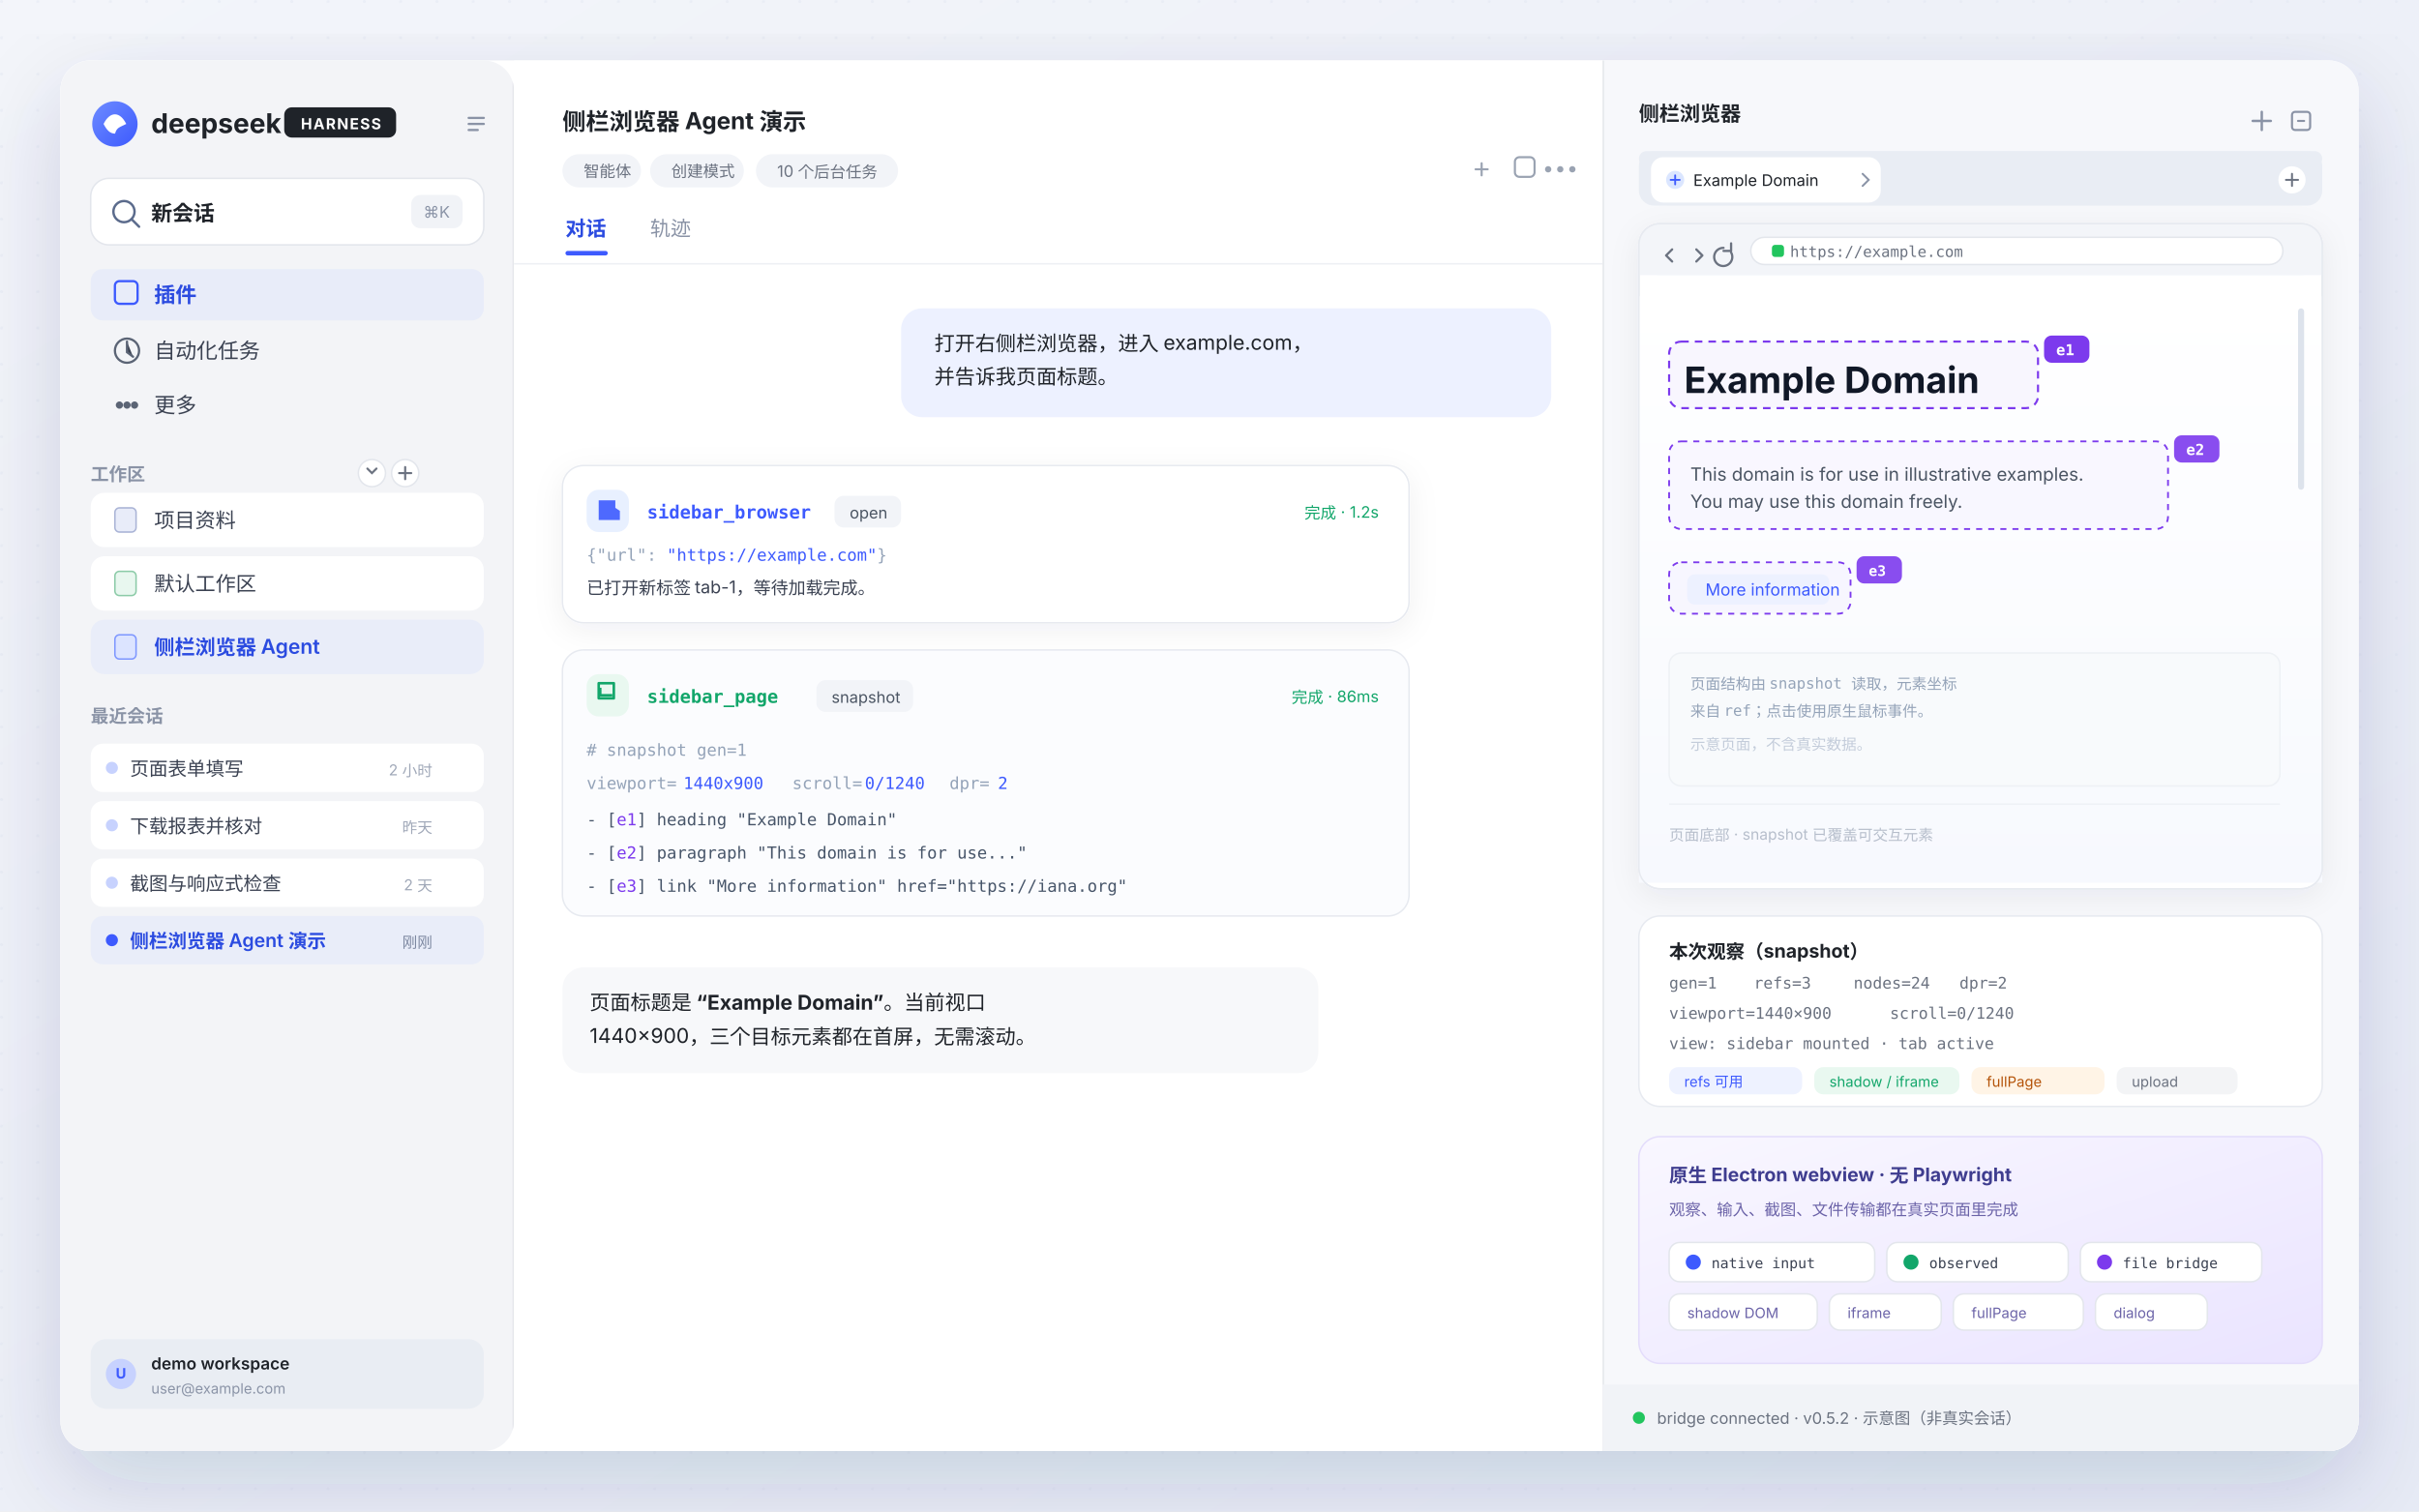
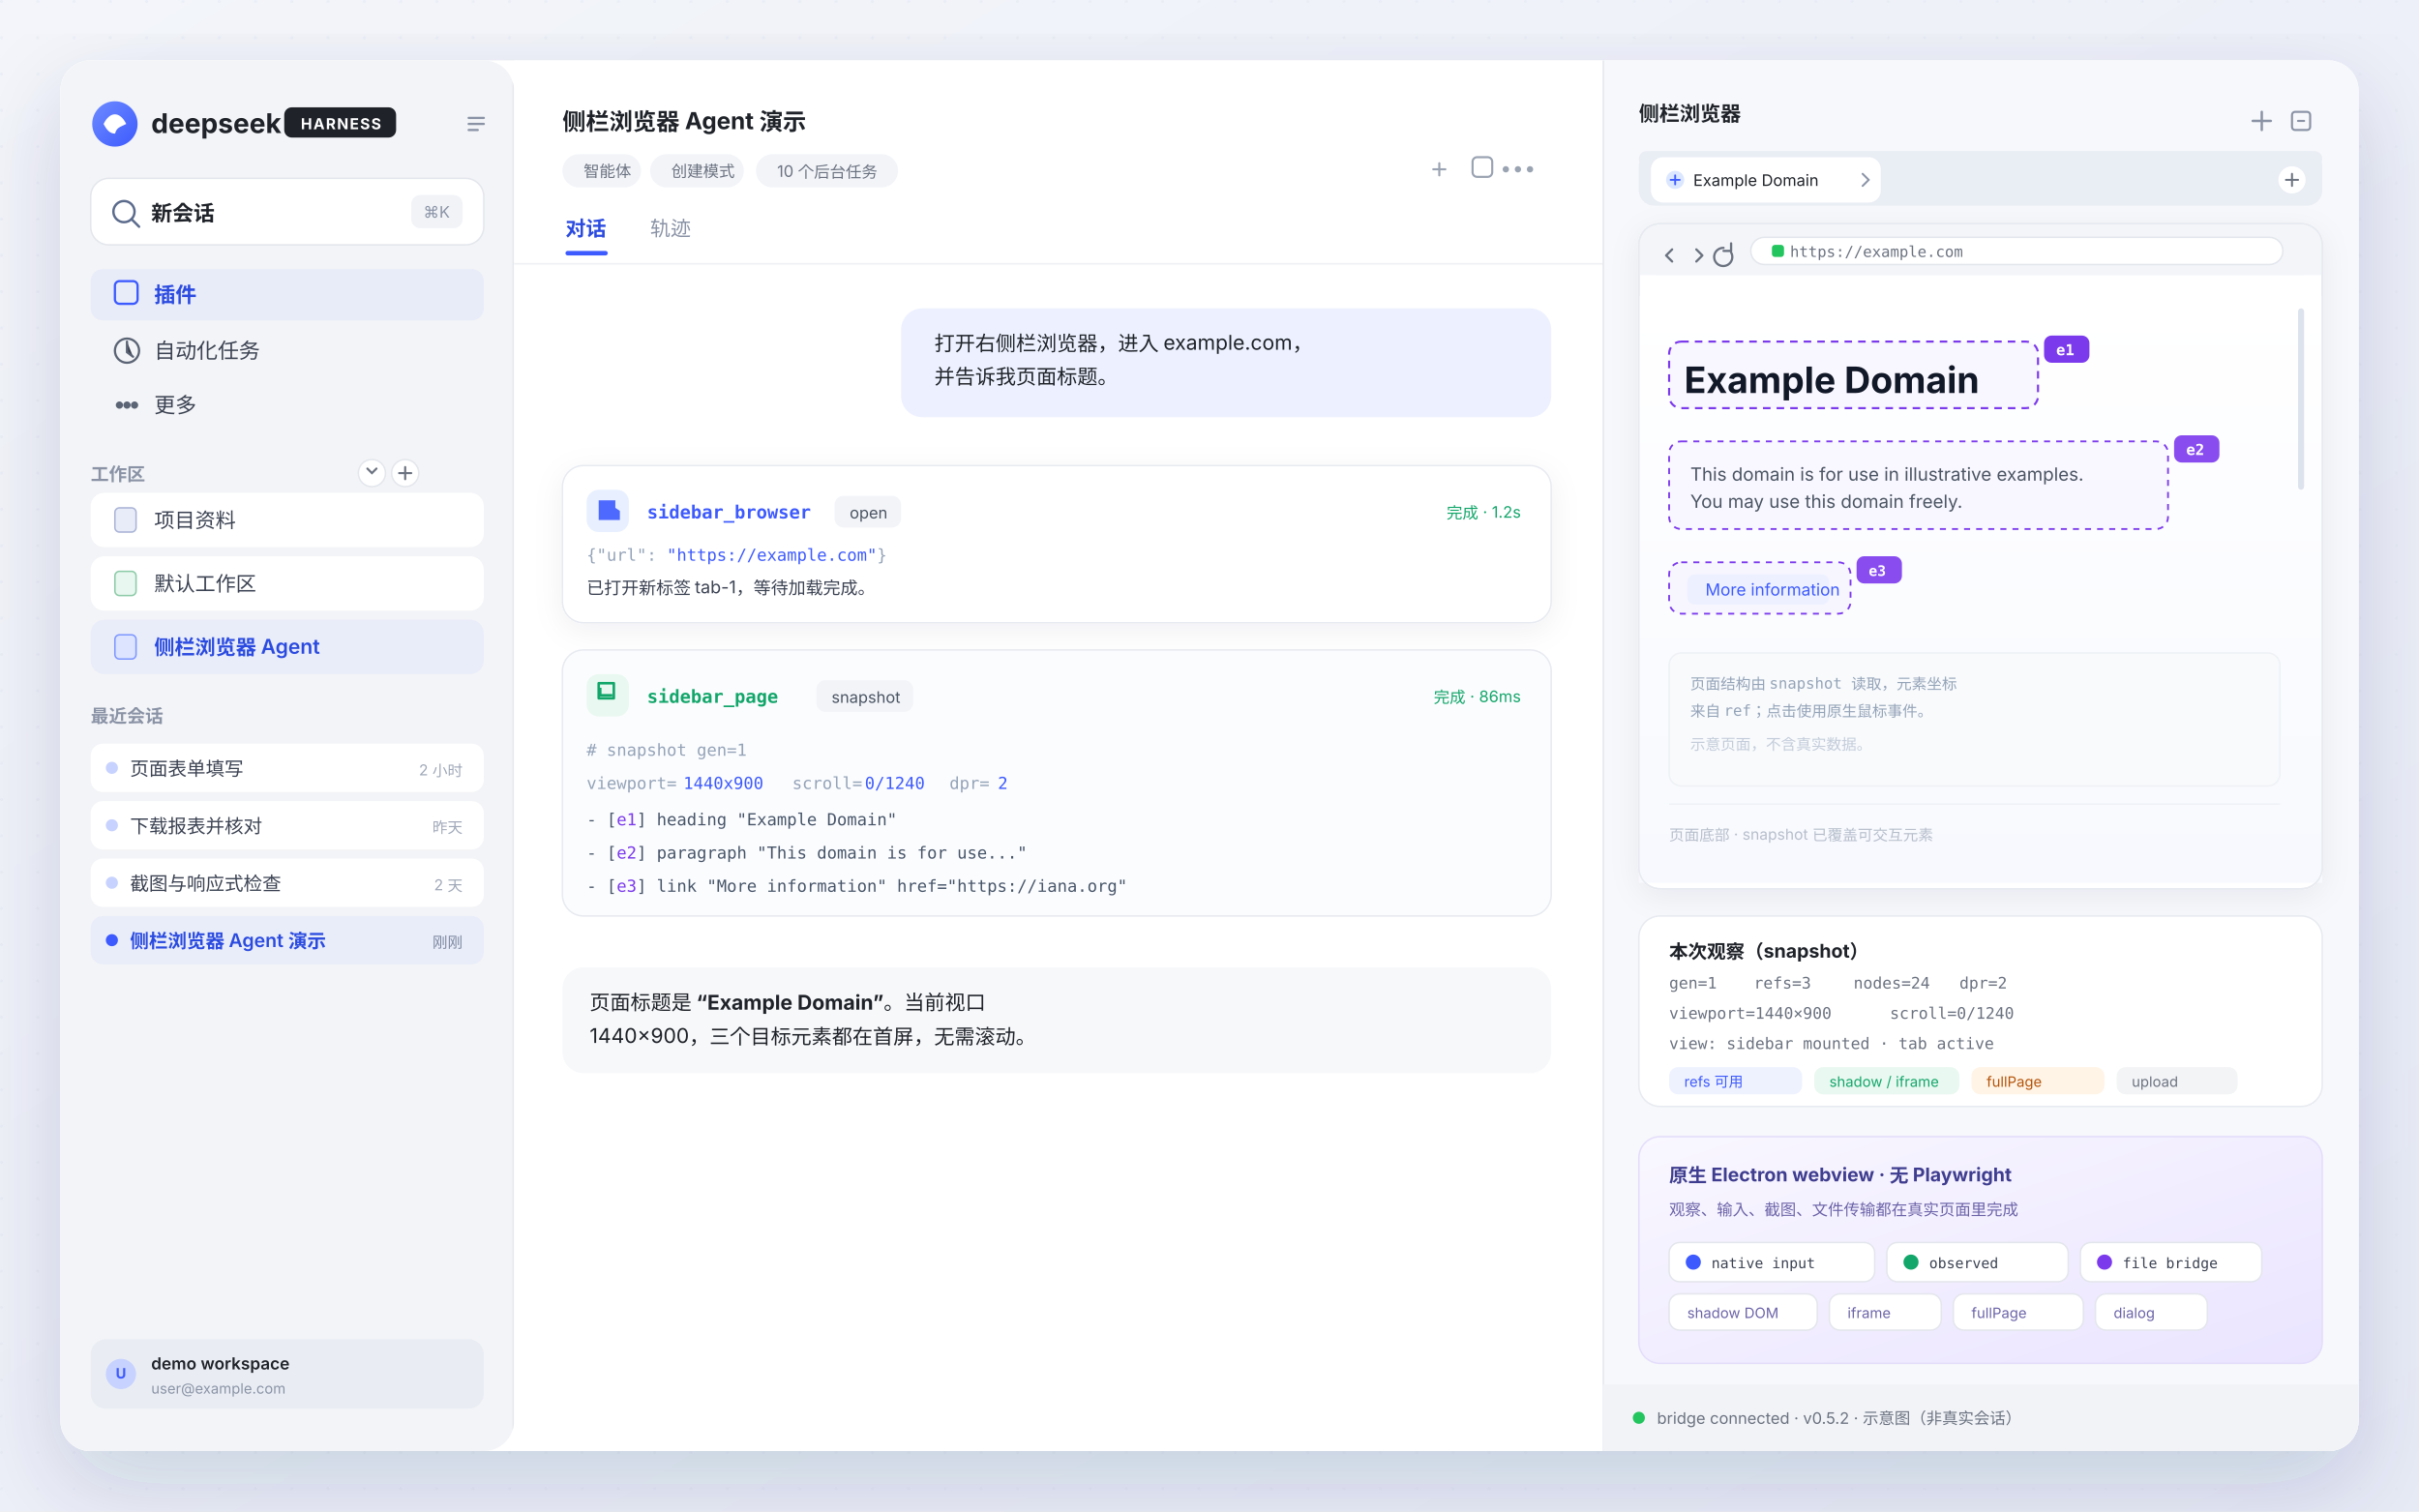
<svg xmlns="http://www.w3.org/2000/svg" width="1600" height="1000" viewBox="0 0 1600 1000" fill="none">
  <defs>
    <linearGradient id="bg" x1="0" y1="0" x2="1" y2="1">
      <stop stop-color="#F3F5FA" />
      <stop offset="1" stop-color="#E7EBF6" />
    </linearGradient>
    <linearGradient id="brand" x1="0" y1="0" x2="1" y2="1">
      <stop stop-color="#6D8BFF" />
      <stop offset="1" stop-color="#3D5AFE" />
    </linearGradient>
    <linearGradient id="hero" x1="0" y1="0" x2="1" y2="1">
      <stop stop-color="#F9F7FF" />
      <stop offset="1" stop-color="#EAE4FF" />
    </linearGradient>
    <linearGradient id="pagebg" x1="0" y1="0" x2="0" y2="1">
      <stop stop-color="#FFFFFF" />
      <stop offset="1" stop-color="#F7F9FE" />
    </linearGradient>
    <filter id="win" x="-20%" y="-20%" width="140%" height="140%">
      <feDropShadow dx="0" dy="22" stdDeviation="30" flood-color="#1B2559" flood-opacity="0.16" />
    </filter>
    <filter id="card" x="-30%" y="-30%" width="160%" height="160%">
      <feDropShadow dx="0" dy="5" stdDeviation="10" flood-color="#1B2559" flood-opacity="0.06" />
    </filter>
    <clipPath id="winClip">
      <rect x="40" y="40" width="1520" height="920" rx="20" />
    </clipPath>
    <clipPath id="sideClip">
      <rect x="40" y="40" width="300" height="920" rx="20" />
    </clipPath>
    <clipPath id="browserClip">
      <rect x="1084" y="196" width="452" height="388" rx="0" />
    </clipPath>
    <pattern id="dotgrid" width="24" height="24" patternUnits="userSpaceOnUse">
      <circle cx="1" cy="1" r="1" fill="#DDE3F0" opacity="0.5" />
    </pattern>
  </defs>
  <rect width="1600" height="1000" fill="url(#bg)" />
  <rect x="0" y="0" width="1600" height="1000" fill="url(#dotgrid)" opacity="0.7" />
  <rect x="40" y="40" width="1520" height="920" rx="20" fill="#FFFFFF" filter="url(#win)" />
  <g clip-path="url(#winClip)">
    <g clip-path="url(#sideClip)">
      <rect x="40" y="40" width="300" height="920" fill="#F3F4F7" />
      <rect x="339" y="40" width="1" height="920" fill="#E5E7EB" />
      <circle cx="76" cy="82" r="15" fill="url(#brand)" />
      <path d="M68.5 82c4.2-8.5 10.8-8.5 15 0-4.2 2.2-6.3 2.2-7.4 6.4-3.3 0-5.4-2.2-7.6-6.4z" fill="#FFFFFF" />
      <text x="100" y="88" font-family="-apple-system,'SF Pro Text','PingFang SC',sans-serif" font-size="18" font-weight="700" fill="#1F2329">deepseek</text>
      <rect x="188" y="71" width="74" height="20" rx="5" fill="#1F2329" />
      <text x="199" y="85.5" font-family="-apple-system,'SF Pro Text',sans-serif" font-size="10" font-weight="700" fill="#FFFFFF" letter-spacing="0.8">HARNESS</text>
      <g stroke="#8A93A6" stroke-width="1.5" stroke-linecap="round">
        <path d="M310 78h10M310 82h10M310 86h6" />
      </g>
      <rect x="60" y="118" width="260" height="44" rx="12" fill="#FFFFFF" stroke="#E3E6EC" />
      <circle cx="82" cy="140" r="7" stroke="#5B6B8C" stroke-width="1.6" fill="none" />
      <path d="M87 145l5 5" stroke="#5B6B8C" stroke-width="1.6" stroke-linecap="round" />
      <text x="100" y="146" font-family="-apple-system,'PingFang SC',sans-serif" font-size="14" font-weight="600" fill="#1F2329">新会话</text>
      <rect x="272" y="129" width="34" height="22" rx="6" fill="#F1F3F7" />
      <text x="280" y="144" font-family="-apple-system,'SF Pro Text',sans-serif" font-size="10.5" fill="#8A93A6">⌘K</text>
      <g font-family="-apple-system,'PingFang SC',sans-serif" font-size="14" fill="#3B4252">
        <rect x="60" y="178" width="260" height="34" rx="8" fill="#E8ECF9" />
        <rect x="76" y="186" width="15" height="15" rx="3" stroke="#3D5AFE" stroke-width="1.5" fill="none" />
        <text x="102" y="200" fill="#2B4BE0" font-weight="600">插件</text>
        <circle cx="84" cy="232" r="8" stroke="#5B6475" stroke-width="1.5" fill="none" />
        <path d="M84 226v7l4 3" stroke="#5B6475" stroke-width="1.5" stroke-linecap="round" />
        <text x="102" y="237">自动化任务</text>
        <circle cx="79" cy="268" r="2.4" fill="#5B6475" />
        <circle cx="84" cy="268" r="2.4" fill="#5B6475" />
        <circle cx="89" cy="268" r="2.4" fill="#5B6475" />
        <text x="102" y="273">更多</text>
      </g>
      <text x="60" y="318" font-family="-apple-system,'PingFang SC',sans-serif" font-size="12" font-weight="600" fill="#8A93A6">工作区</text>
      <circle cx="246" cy="313" r="9" fill="#FFFFFF" stroke="#E3E6EC" />
      <path d="M243 310l3 3 3-3" stroke="#6B7280" stroke-width="1.4" fill="none" stroke-linecap="round" />
      <circle cx="268" cy="313" r="9" fill="#FFFFFF" stroke="#E3E6EC" />
      <path d="M268 309v8M264 313h8" stroke="#6B7280" stroke-width="1.4" stroke-linecap="round" />
      <g font-family="-apple-system,'PingFang SC',sans-serif" font-size="13.5" fill="#3B4252">
        <rect x="60" y="326" width="260" height="36" rx="9" fill="#FFFFFF" />
        <rect x="76" y="336" width="14" height="16" rx="3" fill="#E8ECF9" stroke="#AAB4D6" />
        <text x="102" y="349">项目资料</text>
        <rect x="60" y="368" width="260" height="36" rx="9" fill="#FFFFFF" />
        <rect x="76" y="378" width="14" height="16" rx="3" fill="#E8F7EF" stroke="#8CCBA8" />
        <text x="102" y="391">默认工作区</text>
        <rect x="60" y="410" width="260" height="36" rx="9" fill="#E9EDF9" />
        <rect x="76" y="420" width="14" height="16" rx="3" fill="#DCE4FF" stroke="#7E97FF" />
        <text x="102" y="433" fill="#2B4BE0" font-weight="600">侧栏浏览器 Agent</text>
      </g>
      <text x="60" y="478" font-family="-apple-system,'PingFang SC',sans-serif" font-size="12" font-weight="600" fill="#8A93A6">最近会话</text>
      <g font-family="-apple-system,'PingFang SC',sans-serif" font-size="12.5" fill="#3B4252">
        <rect x="60" y="492" width="260" height="32" rx="8" fill="#FFFFFF" />
        <circle cx="74" cy="508" r="4" fill="#C7D2FE" />
        <text x="86" y="513">页面表单填写</text>
-         <text x="286" y="513" text-anchor="end" font-size="10" fill="#A0A8B8">2 小时</text>
+         <text x="306" y="513" text-anchor="end" font-size="10" fill="#A0A8B8">2 小时</text>
        <rect x="60" y="530" width="260" height="32" rx="8" fill="#FFFFFF" />
        <circle cx="74" cy="546" r="4" fill="#C7D2FE" />
        <text x="86" y="551">下载报表并核对</text>
-         <text x="286" y="551" text-anchor="end" font-size="10" fill="#A0A8B8">昨天</text>
+         <text x="306" y="551" text-anchor="end" font-size="10" fill="#A0A8B8">昨天</text>
        <rect x="60" y="568" width="260" height="32" rx="8" fill="#FFFFFF" />
        <circle cx="74" cy="584" r="4" fill="#C7D2FE" />
        <text x="86" y="589">截图与响应式检查</text>
-         <text x="286" y="589" text-anchor="end" font-size="10" fill="#A0A8B8">2 天</text>
+         <text x="306" y="589" text-anchor="end" font-size="10" fill="#A0A8B8">2 天</text>
        <rect x="60" y="606" width="260" height="32" rx="8" fill="#E9EDF9" />
        <circle cx="74" cy="622" r="4" fill="#3D5AFE" />
        <text x="86" y="627" fill="#2B4BE0" font-weight="600">侧栏浏览器 Agent 演示</text>
-         <text x="286" y="627" text-anchor="end" font-size="10" fill="#7C87A0">刚刚</text>
+         <text x="306" y="627" text-anchor="end" font-size="10" fill="#7C87A0">刚刚</text>
      </g>
      <rect x="60" y="886" width="260" height="46" rx="10" fill="#E9EDF3" />
      <circle cx="80" cy="909" r="10" fill="#C7D2FE" />
      <text x="80" y="912" text-anchor="middle" font-family="-apple-system,'SF Pro Text',sans-serif" font-size="9.5" font-weight="700" fill="#3D5AFE">U</text>
      <text x="100" y="906" font-family="-apple-system,'PingFang SC',sans-serif" font-size="11" font-weight="600" fill="#1F2329">demo workspace</text>
      <text x="100" y="922" font-family="-apple-system,'SF Pro Text',sans-serif" font-size="9.5" fill="#8A93A6">user@example.com</text>
    </g>
    <rect x="340" y="40" width="720" height="920" fill="#FFFFFF" />
    <text x="372" y="86" font-family="-apple-system,'PingFang SC',sans-serif" font-size="15.5" font-weight="650" fill="#1F2329">侧栏浏览器 Agent 演示</text>
    <rect x="372" y="102" width="52" height="22" rx="11" fill="#F2F4F8" />
    <text x="386" y="117" font-family="-apple-system,'PingFang SC',sans-serif" font-size="10.5" fill="#6B7280">智能体</text>
    <rect x="430" y="102" width="62" height="22" rx="11" fill="#F2F4F8" />
    <text x="444" y="117" font-family="-apple-system,'PingFang SC',sans-serif" font-size="10.5" fill="#6B7280">创建模式</text>
    <rect x="500" y="102" width="94" height="22" rx="11" fill="#F2F4F8" />
    <text x="514" y="117" font-family="-apple-system,'PingFang SC',sans-serif" font-size="10.5" fill="#6B7280">10 个后台任务</text>
    <g stroke="#9AA3B2" stroke-width="1.4" fill="none" stroke-linecap="round">
-       <path d="M980 108v8M984 112h-8" />
-       <rect x="1002" y="104" width="13" height="13" rx="3" />
-       <circle cx="1024" cy="112" r="1.4" fill="#9AA3B2" />
-       <circle cx="1032" cy="112" r="1.4" fill="#9AA3B2" />
-       <circle cx="1040" cy="112" r="1.4" fill="#9AA3B2" />
+       <path d="M952 108v8M956 112h-8" />
+       <rect x="974" y="104" width="13" height="13" rx="3" />
+       <circle cx="996" cy="112" r="1.4" fill="#9AA3B2" />
+       <circle cx="1004" cy="112" r="1.4" fill="#9AA3B2" />
+       <circle cx="1012" cy="112" r="1.4" fill="#9AA3B2" />
    </g>
    <text x="374" y="156" font-family="-apple-system,'PingFang SC',sans-serif" font-size="13.5" font-weight="600" fill="#2B4BE0">对话</text>
    <rect x="374" y="166" width="28" height="3" rx="1.5" fill="#3D5AFE" />
    <text x="430" y="156" font-family="-apple-system,'PingFang SC',sans-serif" font-size="13.5" fill="#8A93A6">轨迹</text>
    <rect x="340" y="174" width="720" height="1" fill="#EEF0F4" />
    <rect x="596" y="204" width="430" height="72" rx="14" fill="#EDF1FF" />
    <text x="618" y="232" font-family="-apple-system,'PingFang SC',sans-serif" font-size="13.5" fill="#1F2329">打开右侧栏浏览器，进入 example.com，</text>
    <text x="618" y="254" font-family="-apple-system,'PingFang SC',sans-serif" font-size="13.5" fill="#1F2329">并告诉我页面标题。</text>
-     <rect x="372" y="308" width="560" height="104" rx="14" fill="#FFFFFF" stroke="#E7EAF0" filter="url(#card)" />
+     <rect x="372" y="308" width="654" height="104" rx="14" fill="#FFFFFF" stroke="#E7EAF0" filter="url(#card)" />
    <rect x="388" y="324" width="28" height="28" rx="8" fill="#E8F0FF" />
    <path d="M396 331h11v5l3 2v6h-14z" fill="#3D5AFE" opacity="0.9" />
    <text x="428" y="343" font-family="'SF Mono',Menlo,monospace" font-size="12" font-weight="700" fill="#3D5AFE">sidebar_browser</text>
    <rect x="552" y="328" width="44" height="21" rx="6" fill="#F2F4F8" />
    <text x="562" y="343" font-family="-apple-system,'SF Pro Text',sans-serif" font-size="10.5" fill="#4B5563">open</text>
-     <text x="912" y="343" text-anchor="end" font-family="-apple-system,'PingFang SC',sans-serif" font-size="10.5" fill="#12A66A">完成 · 1.2s</text>
+     <text x="1006" y="343" text-anchor="end" font-family="-apple-system,'PingFang SC',sans-serif" font-size="10.5" fill="#12A66A">完成 · 1.2s</text>
    <text x="388" y="371" font-family="'SF Mono',Menlo,monospace" font-size="11" fill="#94A3B8">{"url": <tspan fill="#3D5AFE">"https://example.com"</tspan>}</text>
    <text x="388" y="393" font-family="-apple-system,'PingFang SC',sans-serif" font-size="11.5" fill="#3B4252">已打开新标签 tab-1，等待加载完成。</text>
-     <rect x="372" y="430" width="560" height="176" rx="14" fill="#FBFCFE" stroke="#E7EAF0" />
+     <rect x="372" y="430" width="654" height="176" rx="14" fill="#FBFCFE" stroke="#E7EAF0" />
    <rect x="388" y="446" width="28" height="28" rx="8" fill="#E9F8F0" />
    <path d="M396 452h10v10h-10zM397 455v5h8" stroke="#12A66A" stroke-width="1.7" fill="none" stroke-linejoin="round" />
    <text x="428" y="465" font-family="'SF Mono',Menlo,monospace" font-size="12" font-weight="700" fill="#12A66A">sidebar_page</text>
    <rect x="540" y="450" width="64" height="21" rx="6" fill="#F2F4F8" />
    <text x="550" y="465" font-family="-apple-system,'SF Pro Text',sans-serif" font-size="10.5" fill="#4B5563">snapshot</text>
-     <text x="912" y="465" text-anchor="end" font-family="-apple-system,'PingFang SC',sans-serif" font-size="10.5" fill="#12A66A">完成 · 86ms</text>
+     <text x="1006" y="465" text-anchor="end" font-family="-apple-system,'PingFang SC',sans-serif" font-size="10.5" fill="#12A66A">完成 · 86ms</text>
    <g font-family="'SF Mono',Menlo,monospace" font-size="11" fill="#475569">
      <text x="388" y="500" fill="#94A3B8"># snapshot gen=1</text>
      <text x="388" y="522" fill="#94A3B8">viewport=</text>
      <text x="452" y="522" fill="#3D5AFE">1440x900</text>
      <text x="524" y="522" fill="#94A3B8">scroll=</text>
      <text x="572" y="522" fill="#3D5AFE">0/1240</text>
      <text x="628" y="522" fill="#94A3B8">dpr=</text>
      <text x="660" y="522" fill="#3D5AFE">2</text>
      <text x="388" y="546" fill="#475569">- [<tspan fill="#7C3AED">e1</tspan>] heading "Example Domain"</text>
      <text x="388" y="568" fill="#475569">- [<tspan fill="#7C3AED">e2</tspan>] paragraph "This domain is for use..."</text>
      <text x="388" y="590" fill="#475569">- [<tspan fill="#7C3AED">e3</tspan>] link "More information" href="https://iana.org"</text>
    </g>
-     <rect x="372" y="640" width="500" height="70" rx="14" fill="#F7F8FA" />
+     <rect x="372" y="640" width="654" height="70" rx="14" fill="#F7F8FA" />
    <text x="390" y="668" font-family="-apple-system,'PingFang SC',sans-serif" font-size="13.5" fill="#1F2329">页面标题是 <tspan font-weight="700">“Example Domain”</tspan>。当前视口</text>
    <text x="390" y="690" font-family="-apple-system,'PingFang SC',sans-serif" font-size="13.5" fill="#1F2329">1440×900，三个目标元素都在首屏，无需滚动。</text>
    <rect x="1060" y="40" width="500" height="920" fill="#F7F8FB" />
    <rect x="1060" y="40" width="1" height="920" fill="#E5E7EB" />
    <text x="1084" y="80" font-family="-apple-system,'PingFang SC',sans-serif" font-size="13.5" font-weight="650" fill="#1F2329">侧栏浏览器</text>
    <g stroke="#8A93A6" stroke-width="1.4" fill="none" stroke-linecap="round">
      <path d="M1490 80h12M1496 74v12" stroke-width="1.6" />
      <rect x="1516" y="74" width="12" height="12" rx="2" />
      <path d="M1520 80h4" />
    </g>
    <rect x="1084" y="100" width="452" height="36" rx="10" fill="#E9EDF4" />
    <rect x="1084" y="100" width="452" height="10" rx="5" fill="#E9EDF4" />
    <rect x="1092" y="104" width="152" height="30" rx="8" fill="#FFFFFF" />
    <circle cx="1108" cy="119" r="6" fill="#DBE6FF" />
    <path d="M1105 119h6M1108 116v6" stroke="#3D5AFE" stroke-width="1.2" stroke-linecap="round" />
    <text x="1120" y="123" font-family="-apple-system,'PingFang SC',sans-serif" font-size="10.5" fill="#1F2329">Example Domain</text>
    <path d="M1232 115l4 4-4 4" stroke="#8A93A6" stroke-width="1.3" fill="none" stroke-linecap="round" />
    <circle cx="1516" cy="119" r="9" fill="#FFFFFF" />
    <path d="M1516 115v8M1512 119h8" stroke="#6B7280" stroke-width="1.3" stroke-linecap="round" />
    <rect x="1084" y="148" width="452" height="440" rx="14" fill="#FFFFFF" stroke="#E7EAF0" filter="url(#card)" />
    <rect x="1084" y="148" width="452" height="34" rx="14" fill="#F3F5F9" />
    <rect x="1084" y="168" width="452" height="14" fill="#F3F5F9" />
    <g stroke="#6B7280" stroke-width="1.5" fill="none" stroke-linecap="round" stroke-linejoin="round">
      <path d="M1106 165l-4 4 4 4" />
      <path d="M1122 165l4 4-4 4" />
      <path d="M1140 164a6 6 0 1 0 5 3M1145 161v5h-5" />
    </g>
    <rect x="1158" y="157" width="352" height="18" rx="9" fill="#FFFFFF" stroke="#E3E6EC" />
    <rect x="1172" y="162" width="8" height="8" rx="2" fill="#22C55E" />
    <text x="1184" y="170" font-family="'SF Mono',Menlo,monospace" font-size="10" fill="#6B7280">https://example.com</text>
    <g clip-path="url(#browserClip)">
      <rect x="1084" y="196" width="452" height="388" fill="url(#pagebg)" />
      <rect x="1104" y="226" width="244" height="44" rx="8" stroke="#7C3AED" stroke-width="1.4" stroke-dasharray="5 4" fill="#7C3AED" fill-opacity="0.04" />
      <rect x="1352" y="222" width="30" height="18" rx="5" fill="#7C3AED" />
      <text x="1360" y="235" font-family="'SF Mono',Menlo,monospace" font-size="10" font-weight="700" fill="#FFFFFF">e1</text>
      <text x="1114" y="260" font-family="-apple-system,'SF Pro Text',sans-serif" font-size="24" font-weight="700" fill="#111827">Example Domain</text>
      <rect x="1104" y="292" width="330" height="58" rx="8" stroke="#7C3AED" stroke-width="1.2" stroke-dasharray="4 4" fill="#7C3AED" fill-opacity="0.03" />
      <rect x="1438" y="288" width="30" height="18" rx="5" fill="#7C3AED" opacity="0.9" />
      <text x="1446" y="301" font-family="'SF Mono',Menlo,monospace" font-size="10" font-weight="700" fill="#FFFFFF">e2</text>
      <text x="1118" y="318" font-family="-apple-system,'SF Pro Text',sans-serif" font-size="12" fill="#4B5563">This domain is for use in illustrative examples.</text>
      <text x="1118" y="336" font-family="-apple-system,'SF Pro Text',sans-serif" font-size="12" fill="#4B5563">You may use this domain freely.</text>
      <rect x="1104" y="372" width="120" height="34" rx="8" stroke="#7C3AED" stroke-width="1.2" stroke-dasharray="4 4" fill="#7C3AED" fill-opacity="0.03" />
      <rect x="1228" y="368" width="30" height="18" rx="5" fill="#7C3AED" opacity="0.9" />
      <text x="1236" y="381" font-family="'SF Mono',Menlo,monospace" font-size="9.5" font-weight="700" fill="#FFFFFF">e3</text>
      <rect x="1116" y="380" width="94" height="20" rx="5" fill="#EDF1FF" />
      <text x="1128" y="394" font-family="-apple-system,'SF Pro Text',sans-serif" font-size="11" fill="#3D5AFE">More information</text>
      <rect x="1104" y="432" width="404" height="88" rx="8" fill="#F8FAFC" stroke="#EEF1F5" />
      <text x="1118" y="456" font-family="'SF Mono',Menlo,monospace" font-size="10" fill="#94A3B8">页面结构由 snapshot 读取，元素坐标</text>
      <text x="1118" y="474" font-family="'SF Mono',Menlo,monospace" font-size="10" fill="#94A3B8">来自 ref；点击使用原生鼠标事件。</text>
      <text x="1118" y="496" font-family="'SF Mono',Menlo,monospace" font-size="10" fill="#C3CCDA">示意页面，不含真实数据。</text>
      <line x1="1104" y1="532" x2="1508" y2="532" stroke="#EEF1F6" />
      <text x="1104" y="556" font-family="-apple-system,'PingFang SC',sans-serif" font-size="10" fill="#B6BECB">页面底部 · snapshot 已覆盖可交互元素</text>
      <rect x="1520" y="204" width="4" height="120" rx="2" fill="#DDE3EC" />
    </g>
    <rect x="1084" y="148" width="452" height="440" rx="14" fill="none" stroke="#E7EAF0" />
    <rect x="1084" y="606" width="452" height="126" rx="14" fill="#FFFFFF" stroke="#E7EAF0" />
    <text x="1104" y="634" font-family="-apple-system,'PingFang SC',sans-serif" font-size="12.5" font-weight="650" fill="#1F2329">本次观察（snapshot）</text>
    <g font-family="'SF Mono',Menlo,monospace" font-size="10.5" fill="#6B7280">
      <text x="1104" y="654">gen=1</text>
      <text x="1160" y="654">refs=3</text>
      <text x="1226" y="654">nodes=24</text>
      <text x="1296" y="654">dpr=2</text>
      <text x="1104" y="674">viewport=1440×900</text>
      <text x="1250" y="674">scroll=0/1240</text>
      <text x="1104" y="694">view: sidebar mounted · tab active</text>
    </g>
    <rect x="1104" y="706" width="88" height="18" rx="6" fill="#EEF2FF" />
    <text x="1114" y="719" font-family="-apple-system,'PingFang SC',sans-serif" font-size="9.5" fill="#3D5AFE">refs 可用</text>
    <rect x="1200" y="706" width="96" height="18" rx="6" fill="#E9F8F0" />
    <text x="1210" y="719" font-family="-apple-system,'PingFang SC',sans-serif" font-size="9.5" fill="#12A66A">shadow / iframe</text>
    <rect x="1304" y="706" width="88" height="18" rx="6" fill="#FFF4E6" />
    <text x="1314" y="719" font-family="-apple-system,'PingFang SC',sans-serif" font-size="9.5" fill="#B45309">fullPage</text>
    <rect x="1400" y="706" width="80" height="18" rx="6" fill="#F3F4F6" />
    <text x="1410" y="719" font-family="-apple-system,'PingFang SC',sans-serif" font-size="9.5" fill="#6B7280">upload</text>
    <rect x="1084" y="752" width="452" height="150" rx="14" fill="url(#hero)" stroke="#E4DDFB" />
    <text x="1104" y="782" font-family="-apple-system,'PingFang SC',sans-serif" font-size="12.5" font-weight="650" fill="#3F3D8F">原生 Electron webview · 无 Playwright</text>
    <text x="1104" y="804" font-family="-apple-system,'PingFang SC',sans-serif" font-size="10.5" fill="#6B63A8">观察、输入、截图、文件传输都在真实页面里完成</text>
    <rect x="1104" y="822" width="136" height="26" rx="7" fill="#FFFFFF" stroke="#E3E6EC" />
    <circle cx="1120" cy="835" r="5" fill="#3D5AFE" />
    <text x="1132" y="839" font-family="'SF Mono',Menlo,monospace" font-size="9.5" fill="#3B4252">native input</text>
    <rect x="1248" y="822" width="120" height="26" rx="7" fill="#FFFFFF" stroke="#E3E6EC" />
    <circle cx="1264" cy="835" r="5" fill="#12A66A" />
    <text x="1276" y="839" font-family="'SF Mono',Menlo,monospace" font-size="9.5" fill="#3B4252">observed</text>
    <rect x="1376" y="822" width="120" height="26" rx="7" fill="#FFFFFF" stroke="#E3E6EC" />
    <circle cx="1392" cy="835" r="5" fill="#7C3AED" />
    <text x="1404" y="839" font-family="'SF Mono',Menlo,monospace" font-size="9.5" fill="#3B4252">file bridge</text>
    <rect x="1104" y="856" width="98" height="24" rx="7" fill="#FFFFFF" stroke="#E3E6EC" />
    <text x="1116" y="872" font-family="-apple-system,'PingFang SC',sans-serif" font-size="9.5" fill="#6B63A8">shadow DOM</text>
    <rect x="1210" y="856" width="74" height="24" rx="7" fill="#FFFFFF" stroke="#E3E6EC" />
    <text x="1222" y="872" font-family="-apple-system,'PingFang SC',sans-serif" font-size="9.5" fill="#6B63A8">iframe</text>
    <rect x="1292" y="856" width="86" height="24" rx="7" fill="#FFFFFF" stroke="#E3E6EC" />
    <text x="1304" y="872" font-family="-apple-system,'PingFang SC',sans-serif" font-size="9.5" fill="#6B63A8">fullPage</text>
    <rect x="1386" y="856" width="74" height="24" rx="7" fill="#FFFFFF" stroke="#E3E6EC" />
    <text x="1398" y="872" font-family="-apple-system,'PingFang SC',sans-serif" font-size="9.5" fill="#6B63A8">dialog</text>
    <rect x="1060" y="916" width="500" height="44" fill="#F1F3F7" />
    <circle cx="1084" cy="938" r="4" fill="#22C55E" />
    <text x="1096" y="942" font-family="-apple-system,'PingFang SC',sans-serif" font-size="10.5" fill="#6B7280">bridge connected · v0.5.2 · 示意图（非真实会话）</text>
  </g>
</svg>
